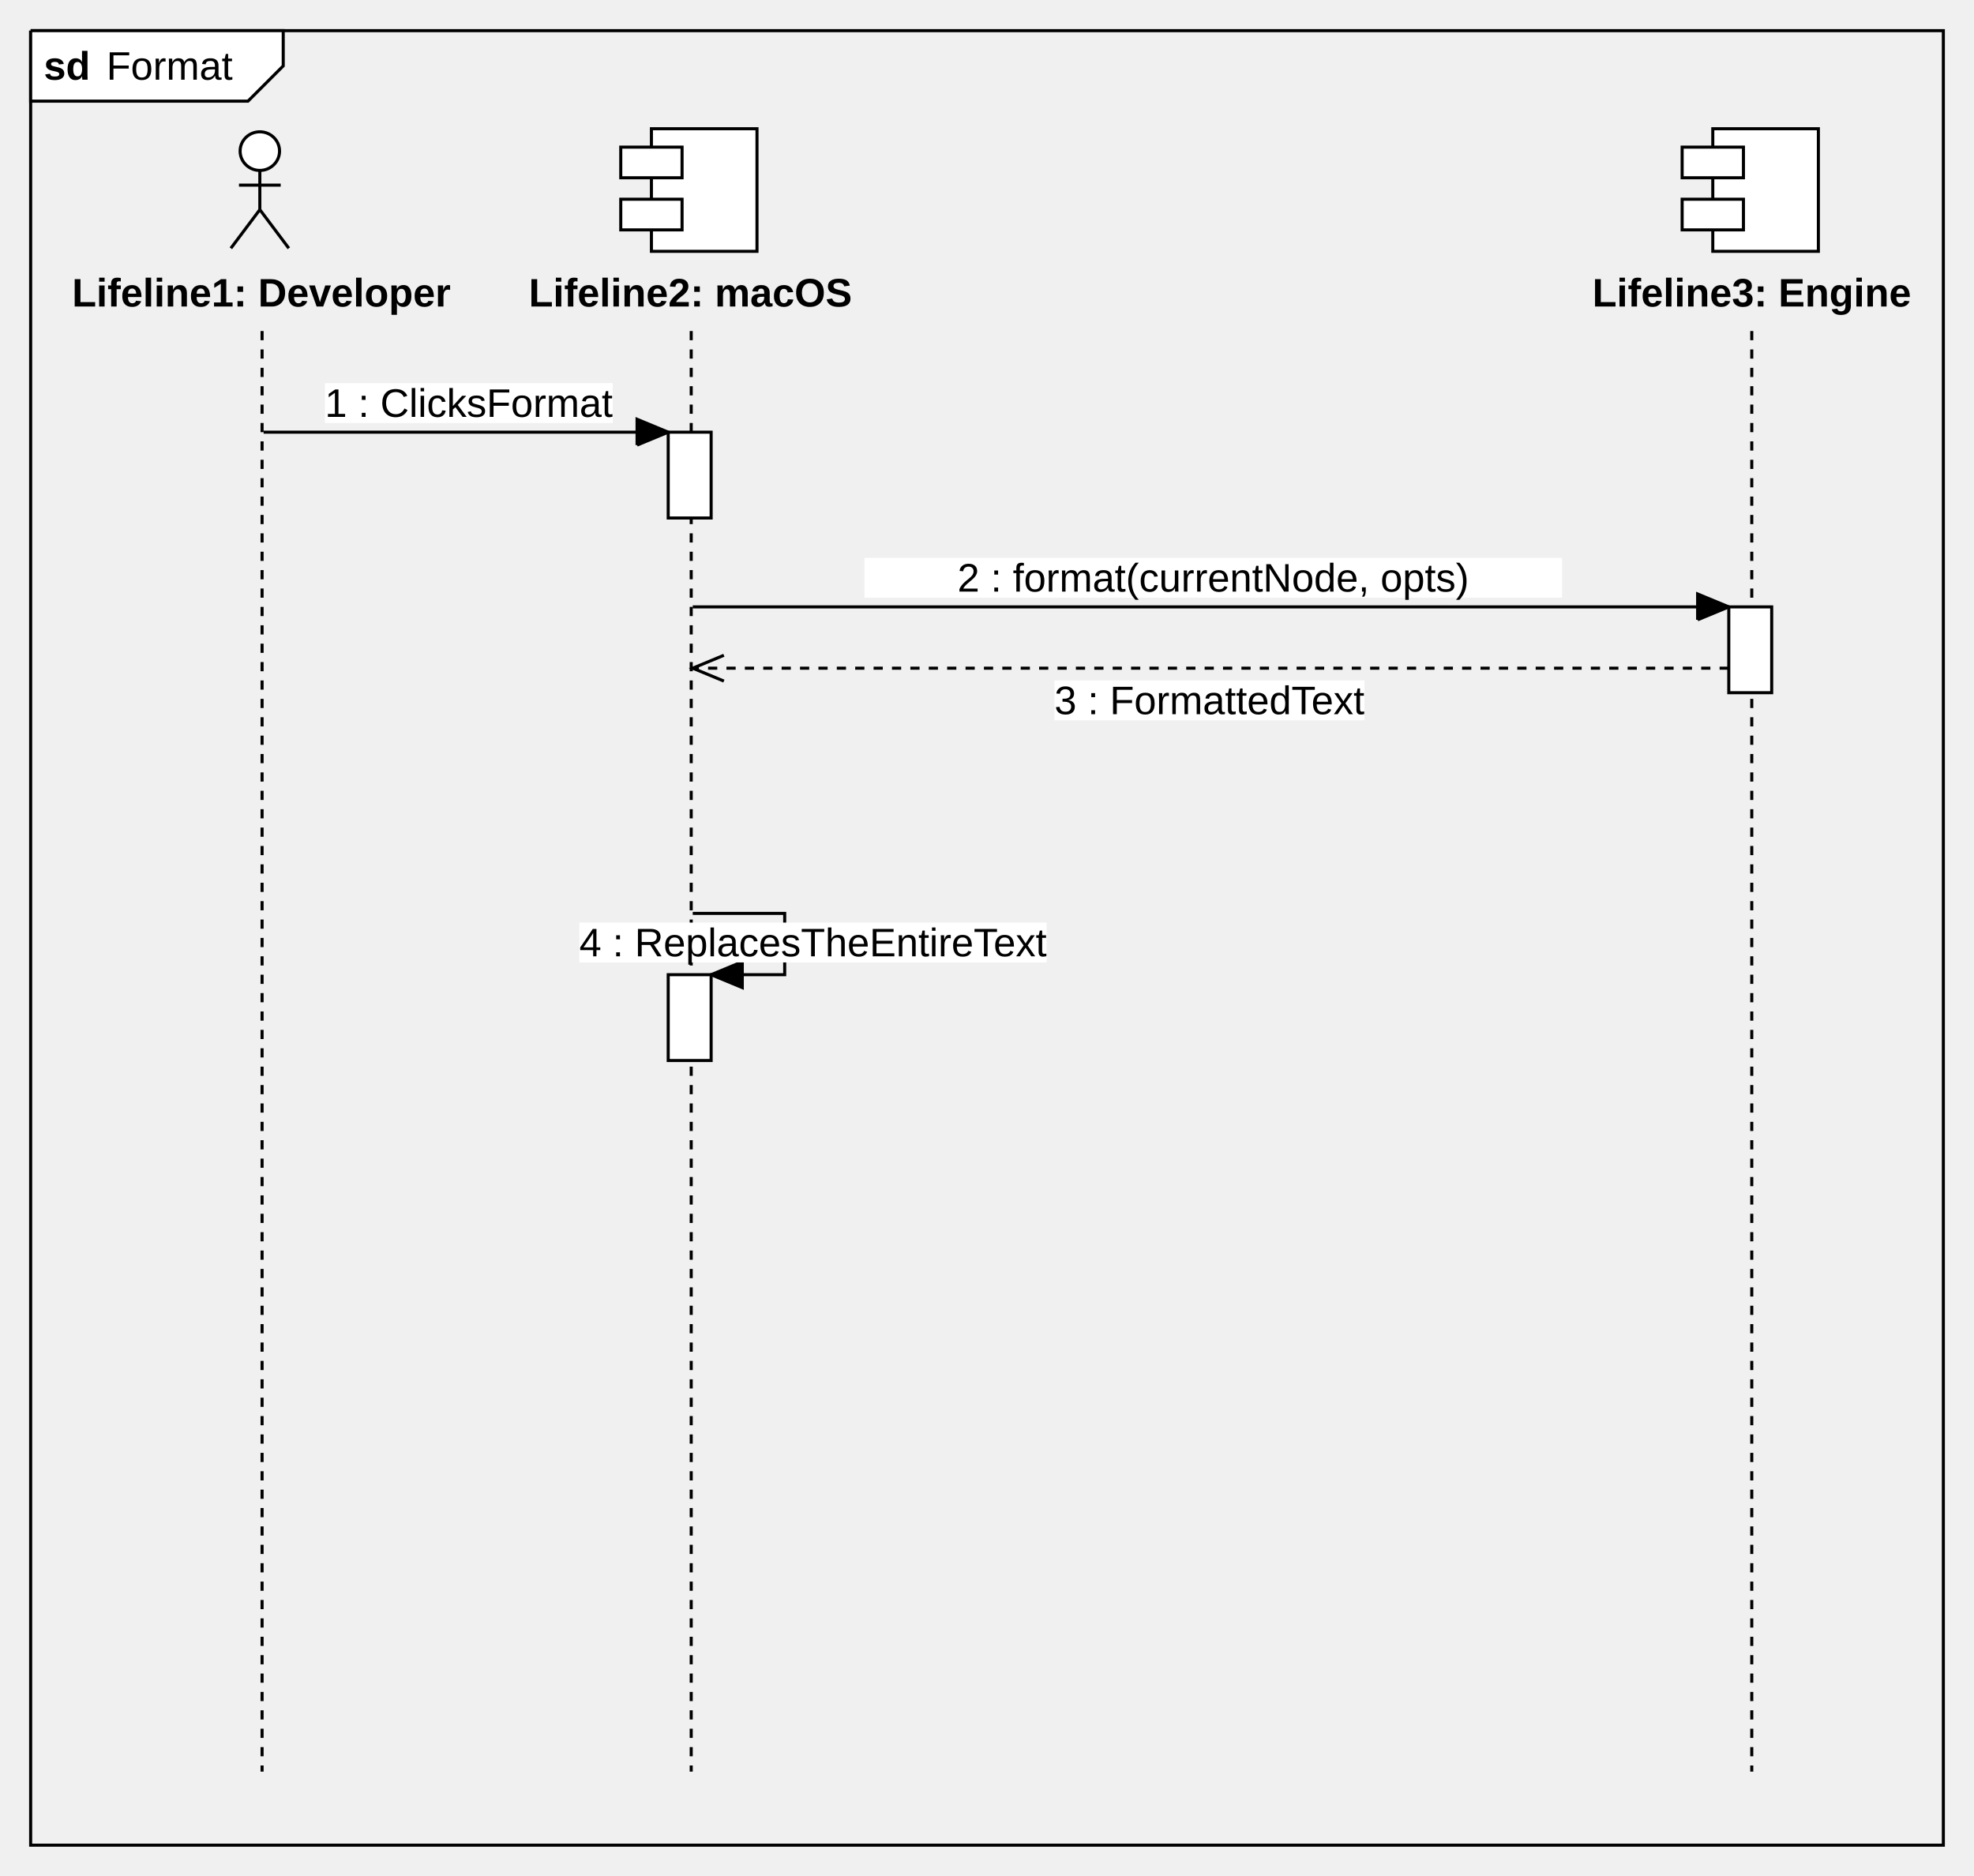
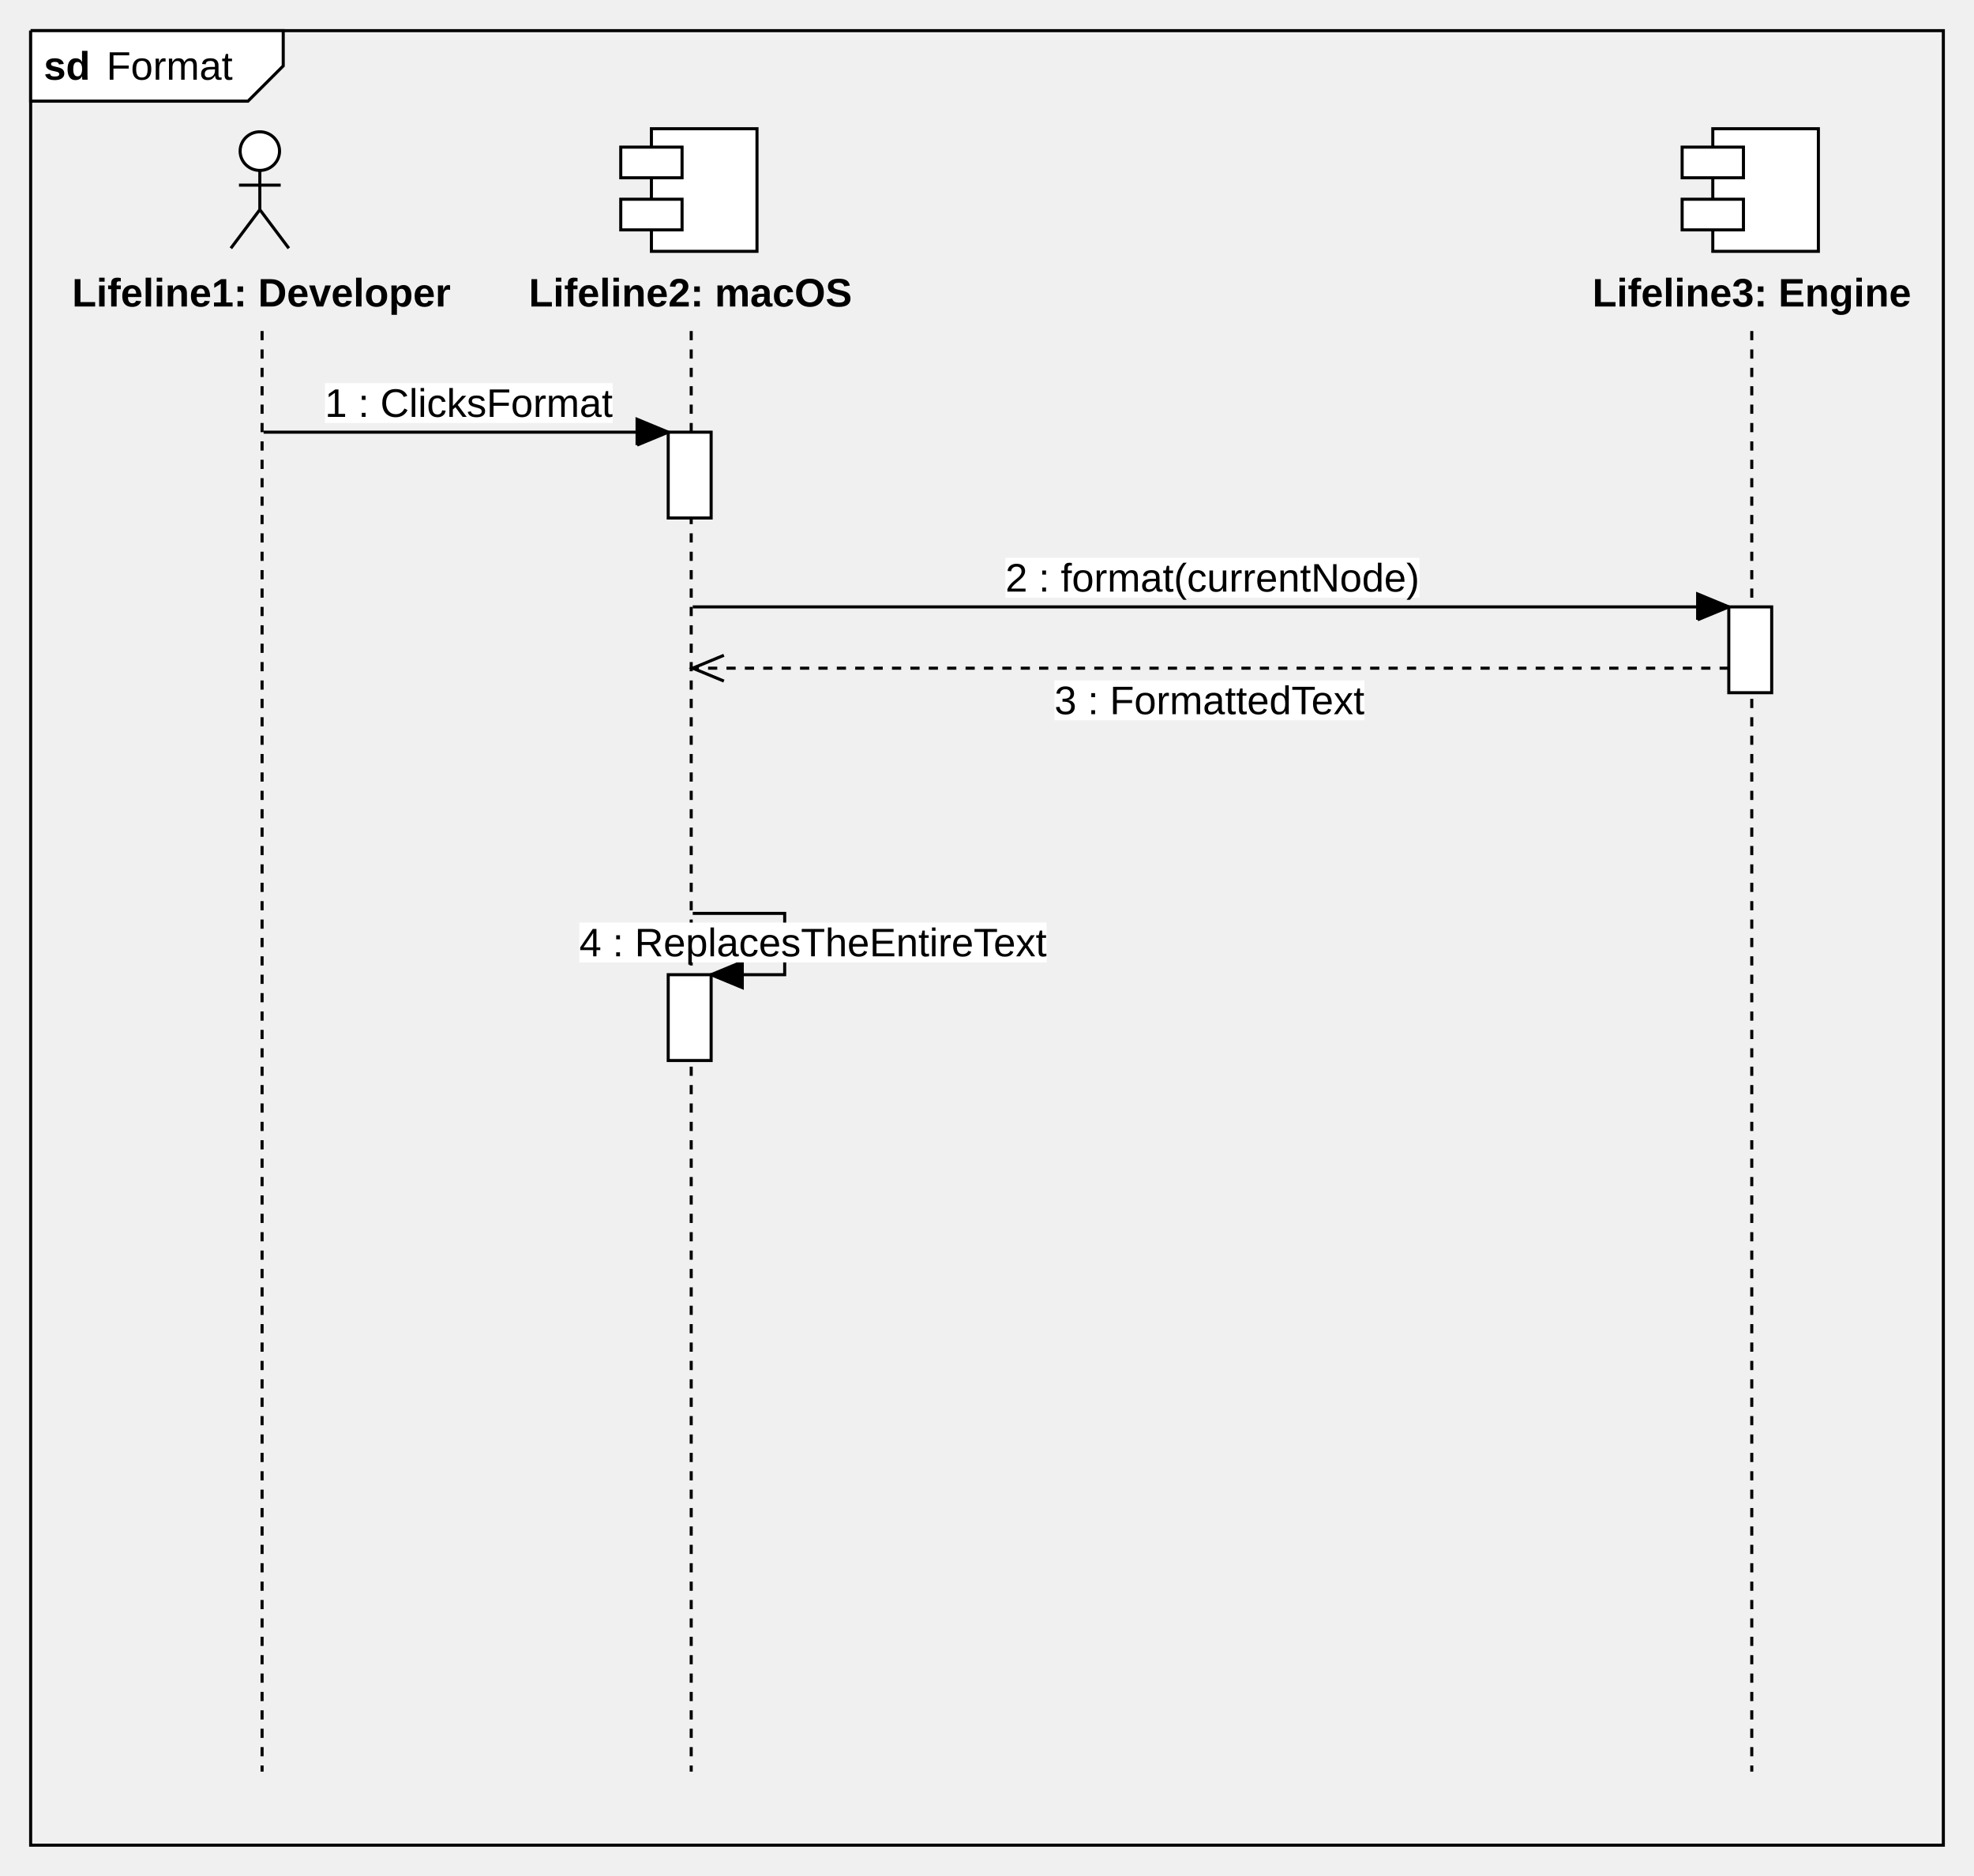
<svg xmlns="http://www.w3.org/2000/svg" version="1.1" width="644" height="612">
  <defs />
  <g>
    <g>
      <path fill="none" stroke="#000000" paint-order="fill stroke markers" d=" M 10 10 L 634 10 L 634 602 L 10 602 L 10 10" stroke-miterlimit="10" stroke-dasharray="" />
    </g>
    <g>
      <path fill="#ffffff" stroke="none" paint-order="stroke fill markers" d=" M 10 10 L 10 33 L 80.901 33 L 92.401 21.5 L 92.401 10 L 10 10" />
    </g>
    <g>
      <path fill="none" stroke="#000000" paint-order="fill stroke markers" d=" M 10 10 L 10 33 L 80.901 33 L 92.401 21.5 L 92.401 10 L 10 10 L 10 10" stroke-miterlimit="10" stroke-dasharray="" />
    </g>
    <g>
      <g>
        <path fill="none" stroke="none" />
        <text fill="#000000" stroke="none" font-family="Arial" font-size="13px" font-style="normal" font-weight="normal" text-decoration="undefined" x="53.315" y="19.5" text-anchor="middle" dominant-baseline="central" transform="matrix(1 0 0 1 2 2)">Format</text>
      </g>
    </g>
    <g>
      <g>
        <path fill="none" stroke="none" />
        <text fill="#000000" stroke="none" font-family="Arial" font-size="13px" font-style="normal" font-weight="bold" text-decoration="undefined" x="19.865" y="19.5" text-anchor="middle" dominant-baseline="central" transform="matrix(1 0 0 1 2 2)">sd</text>
      </g>
    </g>
    <g>
      <path fill="#ffffff" stroke="none" paint-order="stroke fill markers" d=" M 78.34 49.3 C 78.34 45.821 81.218 43 84.769 43 C 88.32 43 91.198 45.821 91.198 49.3 C 91.198 52.779 88.32 55.6 84.769 55.6 C 81.218 55.6 78.34 52.779 78.34 49.3 Z" />
    </g>
    <g>
      <path fill="none" stroke="#000000" paint-order="fill stroke markers" d=" M 78.34 49.3 C 78.34 45.821 81.218 43 84.769 43 C 88.32 43 91.198 45.821 91.198 49.3 C 91.198 52.779 88.32 55.6 84.769 55.6 C 81.218 55.6 78.34 52.779 78.34 49.3 Z" stroke-miterlimit="10" stroke-dasharray="" />
    </g>
    <g>
      <path fill="none" stroke="#000000" paint-order="fill stroke markers" d=" M 84.769 55.6 L 84.769 68.4" stroke-miterlimit="10" stroke-dasharray="" />
    </g>
    <g>
      <path fill="none" stroke="#000000" paint-order="fill stroke markers" d=" M 77.962 60.4 L 91.576 60.4" stroke-miterlimit="10" stroke-dasharray="" />
    </g>
    <g>
      <path fill="none" stroke="#000000" paint-order="fill stroke markers" d=" M 84.769 68.4 L 75.314 81" stroke-miterlimit="10" stroke-dasharray="" />
    </g>
    <g>
      <path fill="none" stroke="#000000" paint-order="fill stroke markers" d=" M 84.769 68.4 L 94.224 81" stroke-miterlimit="10" stroke-dasharray="" />
    </g>
    <g>
      <g>
        <path fill="none" stroke="none" />
        <text fill="#000000" stroke="none" font-family="Arial" font-size="13px" font-style="normal" font-weight="bold" text-decoration="undefined" x="83.269" y="93.5" text-anchor="middle" dominant-baseline="central" transform="matrix(1 0 0 1 2 2)">Lifeline1: Developer</text>
      </g>
    </g>
    <g>
      <path fill="none" stroke="#000000" paint-order="fill stroke markers" d=" M 85.5 108 L 85.5 578" stroke-miterlimit="10" stroke-dasharray="3" />
    </g>
    <g>
      <rect fill="#ffffff" stroke="none" x="210.517" y="40" width="34.444" height="40" transform="matrix(1 0 0 1 2 2)" />
    </g>
    <g>
      <path fill="none" stroke="#000000" paint-order="fill stroke markers" d=" M 212.517 42 L 246.962 42 L 246.962 82 L 212.517 82 L 212.517 42 Z Z" stroke-miterlimit="10" stroke-dasharray="" />
    </g>
    <g>
      <rect fill="#ffffff" stroke="none" x="200.517" y="46" width="20" height="10" transform="matrix(1 0 0 1 2 2)" />
    </g>
    <g>
      <path fill="none" stroke="#000000" paint-order="fill stroke markers" d=" M 202.517 48 L 222.517 48 L 222.517 58 L 202.517 58 L 202.517 48 Z Z" stroke-miterlimit="10" stroke-dasharray="" />
    </g>
    <g>
      <rect fill="#ffffff" stroke="none" x="200.517" y="63" width="20" height="10" transform="matrix(1 0 0 1 2 2)" />
    </g>
    <g>
      <path fill="none" stroke="#000000" paint-order="fill stroke markers" d=" M 202.517 65 L 222.517 65 L 222.517 75 L 202.517 75 L 202.517 65 Z Z" stroke-miterlimit="10" stroke-dasharray="" />
    </g>
    <g>
      <g>
        <path fill="none" stroke="none" />
        <text fill="#000000" stroke="none" font-family="Arial" font-size="13px" font-style="normal" font-weight="bold" text-decoration="undefined" x="223.24" y="93.5" text-anchor="middle" dominant-baseline="central" transform="matrix(1 0 0 1 2 2)">Lifeline2: macOS</text>
      </g>
    </g>
    <g>
      <path fill="none" stroke="#000000" paint-order="fill stroke markers" d=" M 225.5 108 L 225.5 578" stroke-miterlimit="10" stroke-dasharray="3" />
    </g>
    <g>
      <rect fill="#ffffff" stroke="none" x="556.784" y="40" width="34.444" height="40" transform="matrix(1 0 0 1 2 2)" />
    </g>
    <g>
      <path fill="none" stroke="#000000" paint-order="fill stroke markers" d=" M 558.784 42 L 593.229 42 L 593.229 82 L 558.784 82 L 558.784 42 Z Z" stroke-miterlimit="10" stroke-dasharray="" />
    </g>
    <g>
      <rect fill="#ffffff" stroke="none" x="546.784" y="46" width="20" height="10" transform="matrix(1 0 0 1 2 2)" />
    </g>
    <g>
      <path fill="none" stroke="#000000" paint-order="fill stroke markers" d=" M 548.784 48 L 568.784 48 L 568.784 58 L 548.784 58 L 548.784 48 Z Z" stroke-miterlimit="10" stroke-dasharray="" />
    </g>
    <g>
      <rect fill="#ffffff" stroke="none" x="546.784" y="63" width="20" height="10" transform="matrix(1 0 0 1 2 2)" />
    </g>
    <g>
      <path fill="none" stroke="#000000" paint-order="fill stroke markers" d=" M 548.784 65 L 568.784 65 L 568.784 75 L 548.784 75 L 548.784 65 Z Z" stroke-miterlimit="10" stroke-dasharray="" />
    </g>
    <g>
      <g>
        <path fill="none" stroke="none" />
        <text fill="#000000" stroke="none" font-family="Arial" font-size="13px" font-style="normal" font-weight="bold" text-decoration="undefined" x="569.506" y="93.5" text-anchor="middle" dominant-baseline="central" transform="matrix(1 0 0 1 2 2)">Lifeline3: Engine</text>
      </g>
    </g>
    <g>
      <path fill="none" stroke="#000000" paint-order="fill stroke markers" d=" M 571.5 108 L 571.5 578" stroke-miterlimit="10" stroke-dasharray="3" />
    </g>
    <g>
      <path fill="none" stroke="#000000" paint-order="fill stroke markers" d=" M 86 141 L 218 141" stroke-miterlimit="10" stroke-dasharray="" />
    </g>
    <g>
      <path fill="#000000" stroke="none" paint-order="stroke fill markers" d=" M 207.837 145.21 L 218 141 L 207.837 136.79" />
    </g>
    <g>
      <path fill="none" stroke="#000000" paint-order="fill stroke markers" d=" M 207.837 145.21 L 218 141 L 207.837 136.79 L 207.837 145.21" stroke-miterlimit="10" stroke-dasharray="" />
    </g>
    <g>
      <rect fill="#ffffff" stroke="none" x="104" y="123" width="93.901" height="13" transform="matrix(1 0 0 1 2 2)" />
    </g>
    <g>
      <g>
        <path fill="none" stroke="none" />
        <text fill="#000000" stroke="none" font-family="Arial" font-size="13px" font-style="normal" font-weight="normal" text-decoration="undefined" x="150.95" y="129.5" text-anchor="middle" dominant-baseline="central" transform="matrix(1 0 0 1 2 2)">1 : ClicksFormat</text>
      </g>
    </g>
    <g>
      <rect fill="#ffffff" stroke="none" x="216" y="139" width="14" height="28" transform="matrix(1 0 0 1 2 2)" />
    </g>
    <g>
      <path fill="none" stroke="#000000" paint-order="fill stroke markers" d=" M 218 141 L 232 141 L 232 169 L 218 169 L 218 141 Z Z" stroke-miterlimit="10" stroke-dasharray="" />
    </g>
    <g>
      <path fill="none" stroke="#000000" paint-order="fill stroke markers" d=" M 226 198 L 564 198" stroke-miterlimit="10" stroke-dasharray="" />
    </g>
    <g>
      <path fill="#000000" stroke="none" paint-order="stroke fill markers" d=" M 553.837 202.21 L 564 198 L 553.837 193.79" />
    </g>
    <g>
      <path fill="none" stroke="#000000" paint-order="fill stroke markers" d=" M 553.837 202.21 L 564 198 L 553.837 193.79 L 553.837 202.21" stroke-miterlimit="10" stroke-dasharray="" />
    </g>
    <g>
-       <rect fill="#ffffff" stroke="none" x="280" y="180" width="227.614" height="13" transform="matrix(1 0 0 1 2 2)" />
+       <rect fill="#ffffff" stroke="none" x="326" y="180" width="135.104" height="13" transform="matrix(1 0 0 1 2 2)" />
    </g>
    <g>
      <g>
        <path fill="none" stroke="none" />
-         <text fill="#000000" stroke="none" font-family="Arial" font-size="13px" font-style="normal" font-weight="normal" text-decoration="undefined" x="393.807" y="186.5" text-anchor="middle" dominant-baseline="central" transform="matrix(1 0 0 1 2 2)">2 : format(currentNode, opts)</text>
+         <text fill="#000000" stroke="none" font-family="Arial" font-size="13px" font-style="normal" font-weight="normal" text-decoration="undefined" x="393.552" y="186.5" text-anchor="middle" dominant-baseline="central" transform="matrix(1 0 0 1 2 2)">2 : format(currentNode)</text>
      </g>
    </g>
    <g>
      <rect fill="#ffffff" stroke="none" x="562" y="196" width="14" height="28" transform="matrix(1 0 0 1 2 2)" />
    </g>
    <g>
      <path fill="none" stroke="#000000" paint-order="fill stroke markers" d=" M 564 198 L 578 198 L 578 226 L 564 226 L 564 198 Z Z" stroke-miterlimit="10" stroke-dasharray="" />
    </g>
    <g>
      <path fill="none" stroke="#000000" paint-order="fill stroke markers" d=" M 564 218 L 226 218" stroke-miterlimit="10" stroke-dasharray="3" />
    </g>
    <g>
      <path fill="none" stroke="#000000" paint-order="fill stroke markers" d=" M 236.163 213.79 L 226 218 L 236.163 222.21" stroke-miterlimit="10" stroke-dasharray="" />
    </g>
    <g>
      <rect fill="#ffffff" stroke="none" x="342" y="220" width="101.15" height="13" transform="matrix(1 0 0 1 2 2)" />
    </g>
    <g>
      <g>
        <path fill="none" stroke="none" />
        <text fill="#000000" stroke="none" font-family="Arial" font-size="13px" font-style="normal" font-weight="normal" text-decoration="undefined" x="392.575" y="226.5" text-anchor="middle" dominant-baseline="central" transform="matrix(1 0 0 1 2 2)">3 : FormattedText</text>
      </g>
    </g>
    <g>
      <path fill="none" stroke="#000000" paint-order="fill stroke markers" d=" M 226 298 L 256 298 L 256 318 L 232 318" stroke-miterlimit="10" stroke-dasharray="" />
    </g>
    <g>
      <path fill="#000000" stroke="none" paint-order="stroke fill markers" d=" M 242.163 313.79 L 232 318 L 242.163 322.21" />
    </g>
    <g>
      <path fill="none" stroke="#000000" paint-order="fill stroke markers" d=" M 242.163 313.79 L 232 318 L 242.163 322.21 L 242.163 313.79" stroke-miterlimit="10" stroke-dasharray="" />
    </g>
    <g>
      <rect fill="#ffffff" stroke="none" x="187" y="299" width="152.464" height="13" transform="matrix(1 0 0 1 2 2)" />
    </g>
    <g>
      <g>
        <path fill="none" stroke="none" />
        <text fill="#000000" stroke="none" font-family="Arial" font-size="13px" font-style="normal" font-weight="normal" text-decoration="undefined" x="263.232" y="305.5" text-anchor="middle" dominant-baseline="central" transform="matrix(1 0 0 1 2 2)">4 : ReplacesTheEntireText</text>
      </g>
    </g>
    <g>
      <rect fill="#ffffff" stroke="none" x="216" y="316" width="14" height="28" transform="matrix(1 0 0 1 2 2)" />
    </g>
    <g>
      <path fill="none" stroke="#000000" paint-order="fill stroke markers" d=" M 218 318 L 232 318 L 232 346 L 218 346 L 218 318 Z Z" stroke-miterlimit="10" stroke-dasharray="" />
    </g>
  </g>
</svg>
